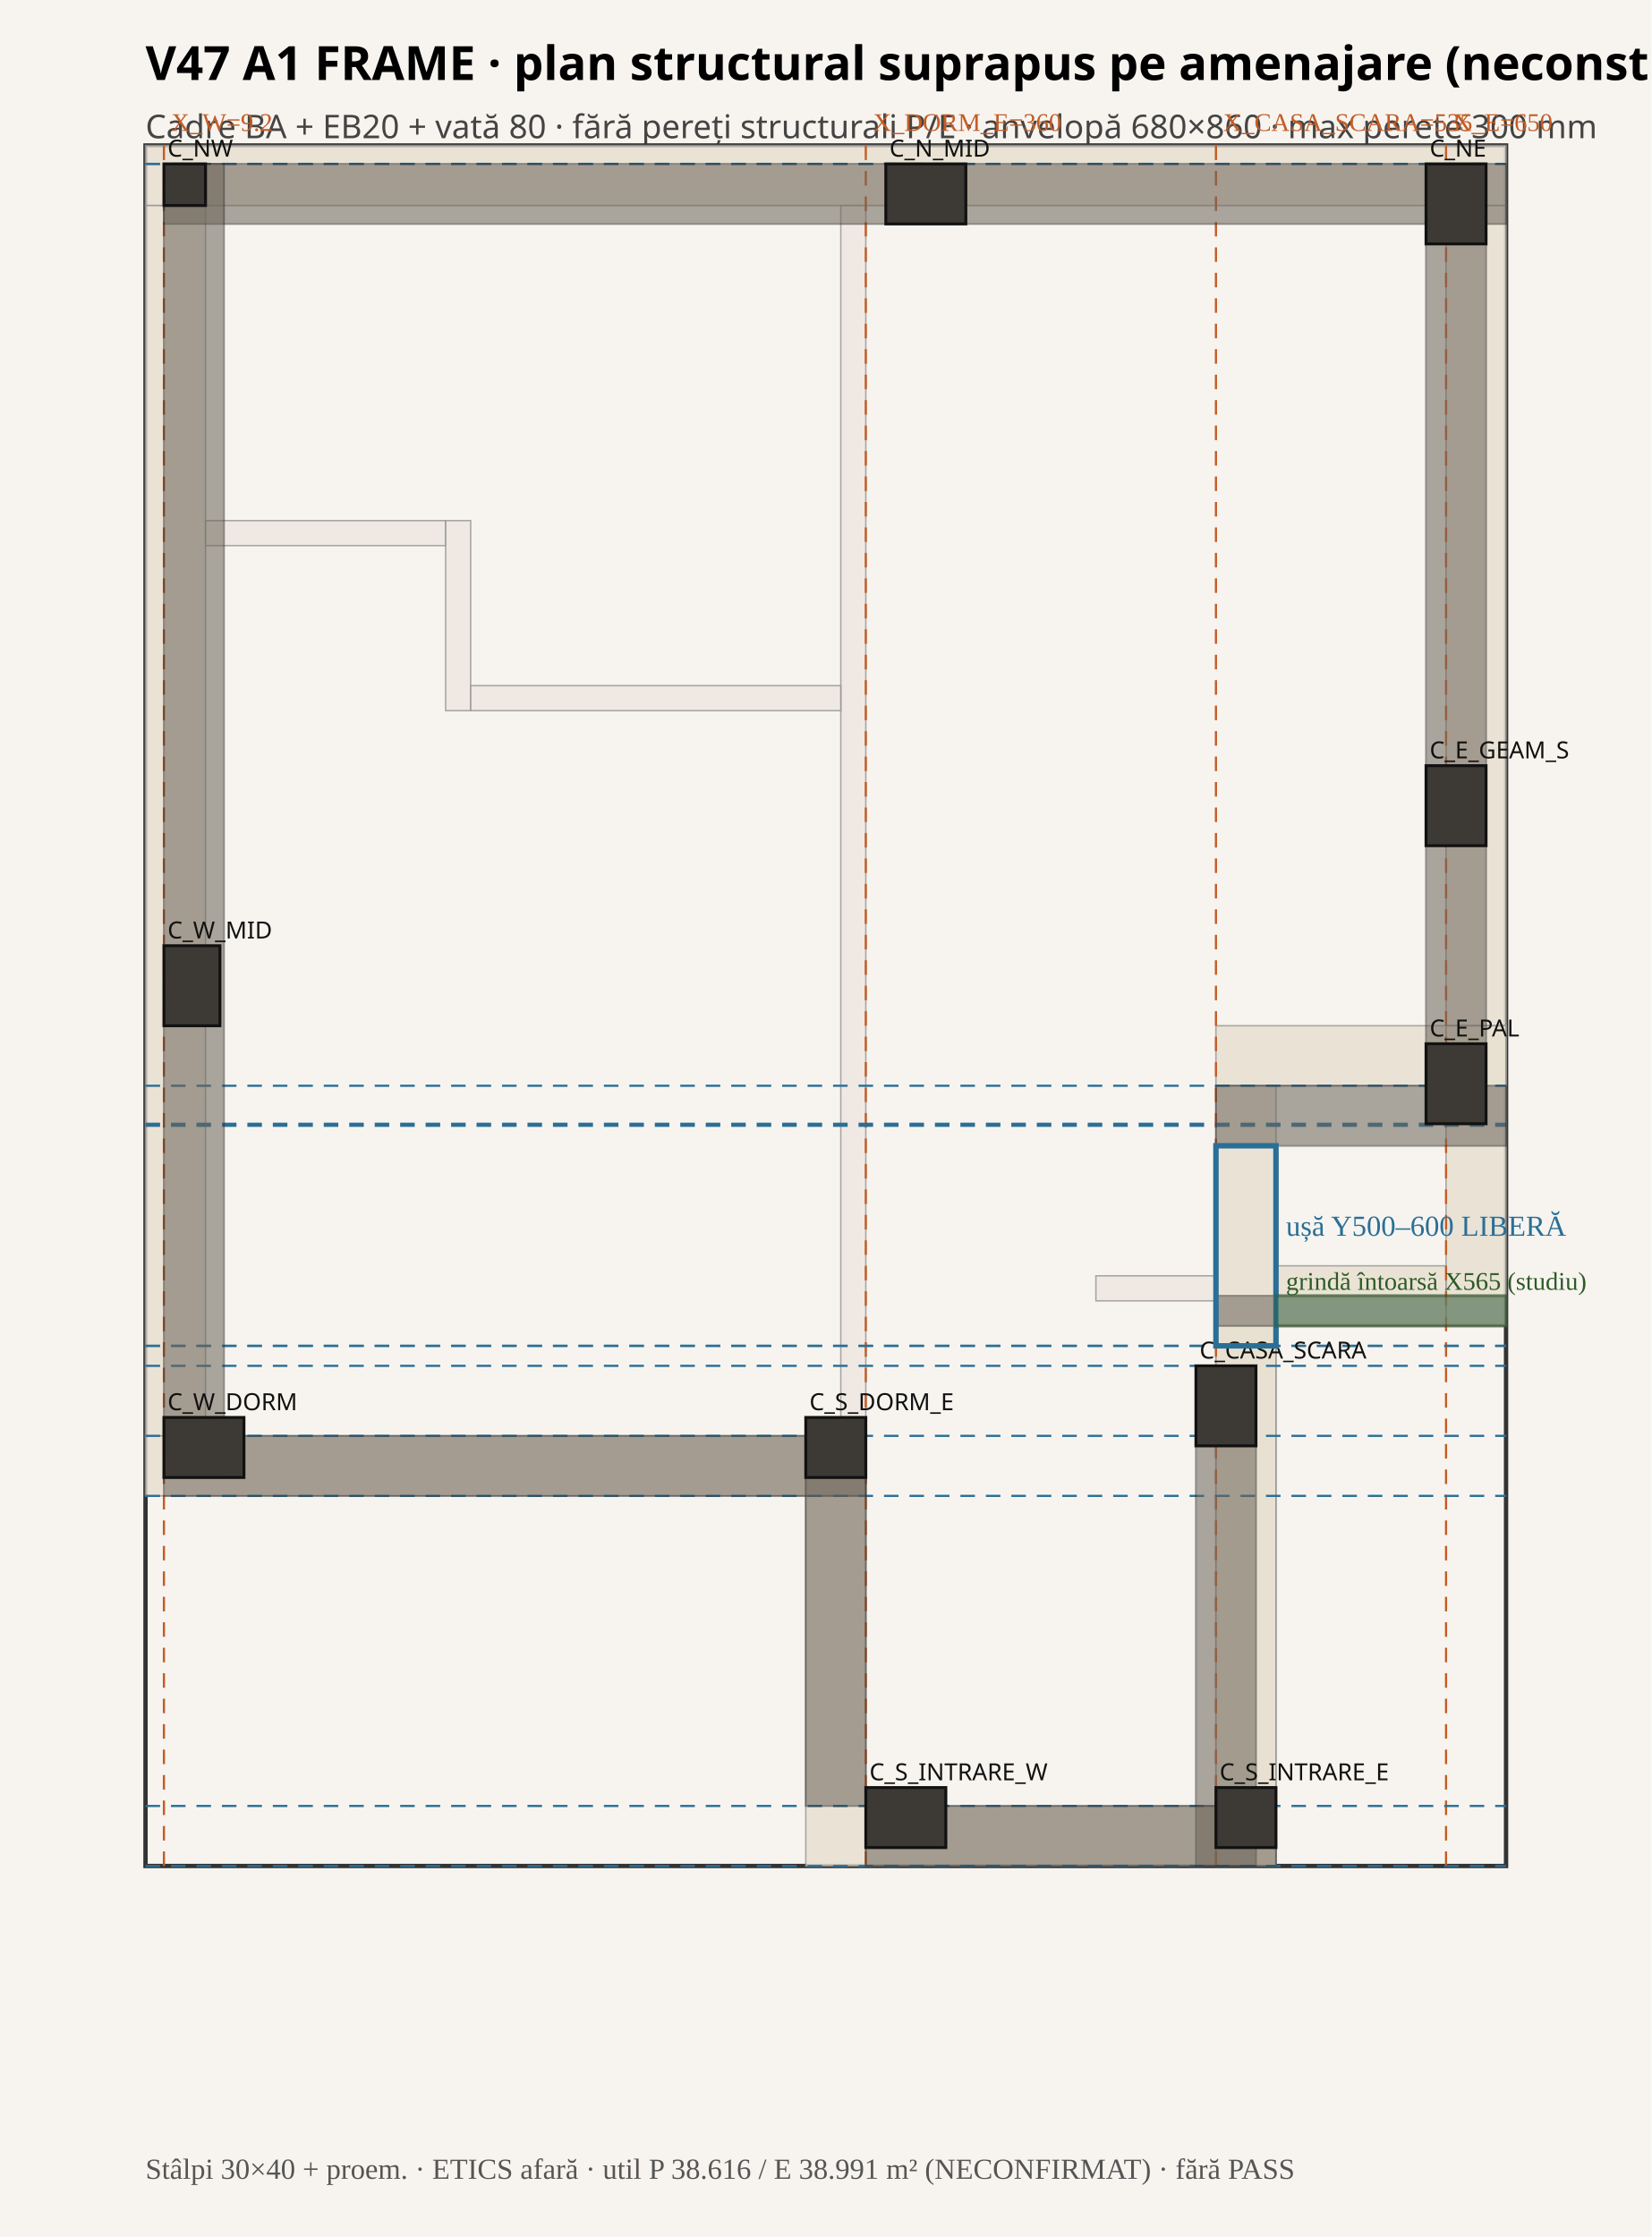
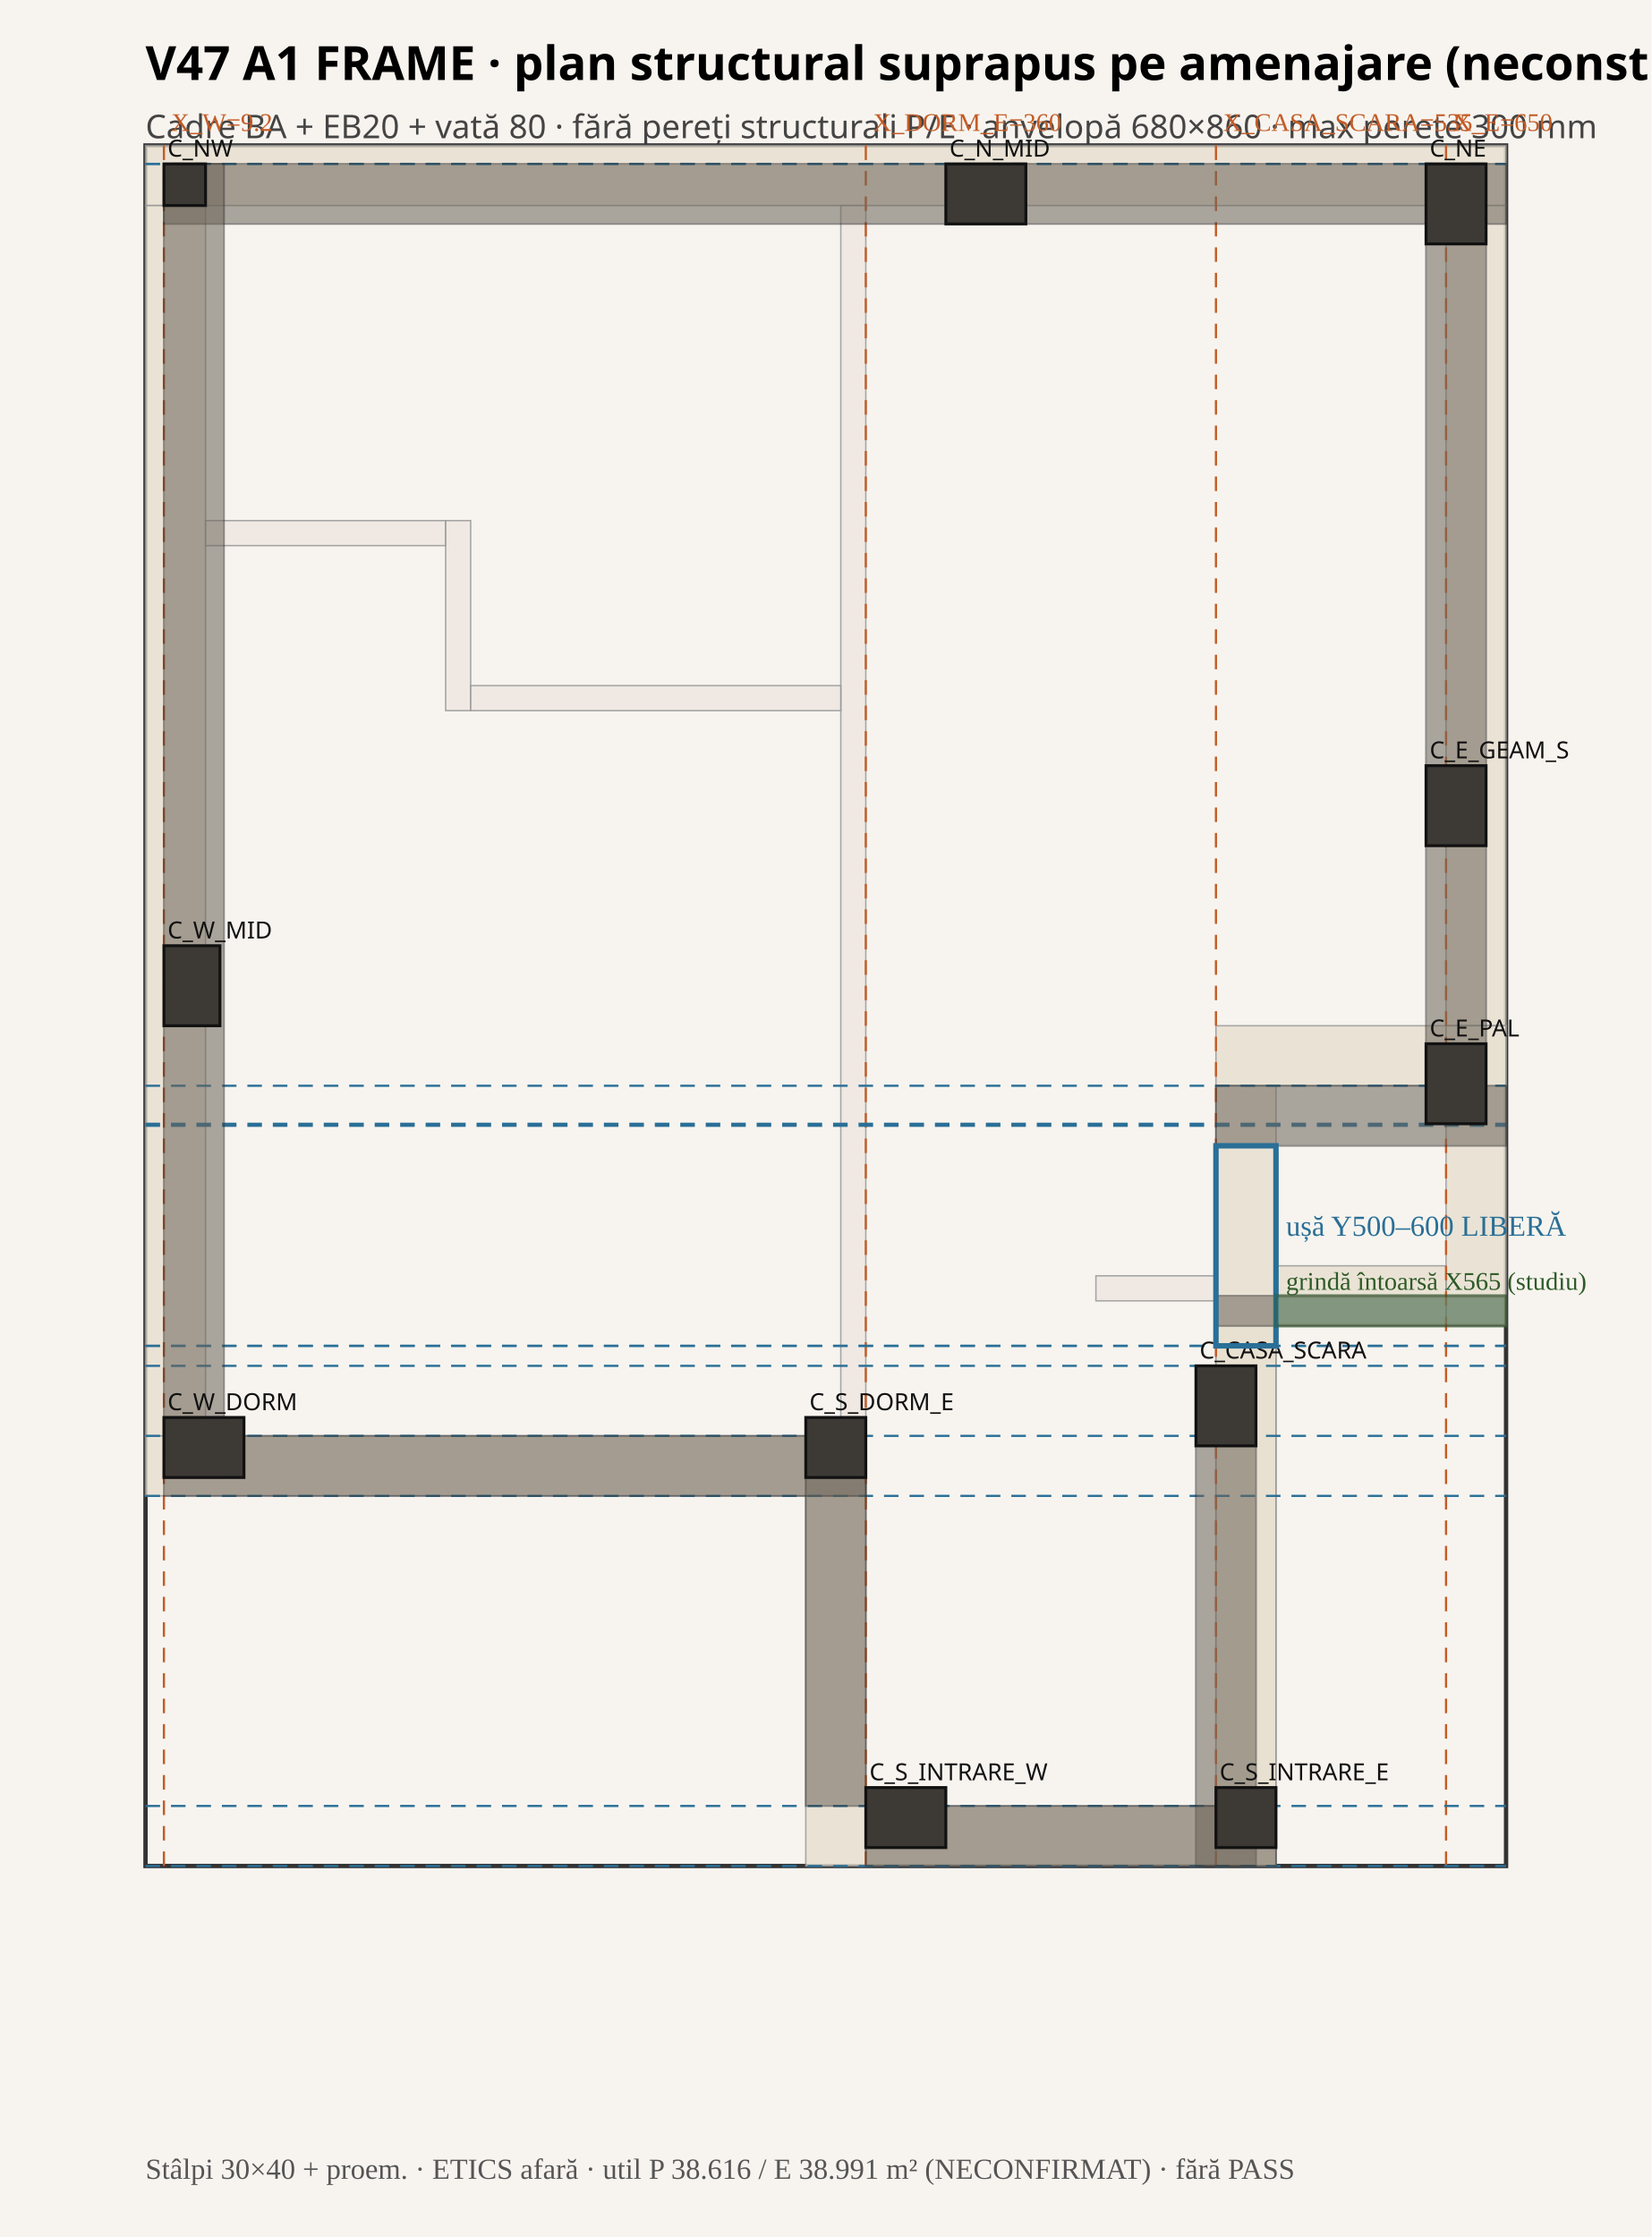
<svg xmlns="http://www.w3.org/2000/svg" width="454" height="615" viewBox="0 0 454 615">
  <rect width="100%" height="100%" fill="#f7f4ef" />
  <text x="40" y="22" font-size="13" font-weight="600" font-family="IBM Plex Sans,Segoe UI,sans-serif">V47 A1 FRAME · plan structural suprapus pe amenajare (neconstruibil)</text>
  <text x="40" y="38" font-size="9" fill="#444" font-family="IBM Plex Sans,Segoe UI,sans-serif">Cadre BA + EB20 + vată 80 · fără pereți structurali P/E · anvelopă 680×860 · max perete 300 mm</text>
  <rect x="40" y="40" width="374" height="473" fill="none" stroke="#333" stroke-width="1.2" />
  <rect x="40" y="40" width="374" height="16.5" fill="#e8e0d0" stroke="#999" stroke-width="0.4" opacity="0.85" />
  <rect x="40" y="56.5" width="16.5" height="338.25" fill="#e8e0d0" stroke="#999" stroke-width="0.4" opacity="0.85" />
  <rect x="397.5" y="56.5" width="16.5" height="225.5" fill="#e8e0d0" stroke="#999" stroke-width="0.4" opacity="0.85" />
  <rect x="334.25" y="282" width="79.75" height="16.5" fill="#e8e0d0" stroke="#999" stroke-width="0.4" opacity="0.85" />
  <rect x="238" y="496.5" width="96.25" height="16.5" fill="#e8e0d0" stroke="#999" stroke-width="0.4" opacity="0.85" />
  <rect x="40" y="394.75" width="198" height="16.5" fill="#e8e0d0" stroke="#999" stroke-width="0.4" opacity="0.85" />
  <rect x="231.125" y="56.5" width="6.875" height="338.25" fill="#eee8e0" stroke="#999" stroke-width="0.4" opacity="0.85" />
  <rect x="56.5" y="143.125" width="66" height="6.875" fill="#eee8e0" stroke="#999" stroke-width="0.4" opacity="0.85" />
  <rect x="122.5" y="143.125" width="6.875" height="52.25" fill="#eee8e0" stroke="#999" stroke-width="0.4" opacity="0.85" />
  <rect x="129.375" y="188.5" width="101.75" height="6.875" fill="#eee8e0" stroke="#999" stroke-width="0.4" opacity="0.85" />
  <rect x="334.25" y="364.5" width="16.5" height="148.5" fill="#e8e0d0" stroke="#999" stroke-width="0.4" opacity="0.85" />
  <rect x="301.25" y="350.75" width="33" height="6.875" fill="#eee8e0" stroke="#999" stroke-width="0.4" opacity="0.85" />
  <rect x="221.5" y="411.25" width="16.5" height="101.75" fill="#e8e0d0" stroke="#999" stroke-width="0.4" opacity="0.85" />
  <rect x="397.5" y="282" width="16.5" height="82.5" fill="#e8e0d0" stroke="#999" stroke-width="0.4" opacity="0.85" />
  <rect x="334.25" y="298.5" width="16.5" height="214.5" fill="#e8e0d0" stroke="#999" stroke-width="0.4" opacity="0.85" />
  <rect x="350.75" y="348" width="46.75" height="16.5" fill="#e8e0d0" stroke="#999" stroke-width="0.4" opacity="0.85" />
  <line x1="45.06" y1="40" x2="45.06" y2="513" stroke="#c45c26" stroke-width="0.6" stroke-dasharray="4 3" />
  <text x="47.06" y="36" font-size="7" fill="#c45c26">X_W=9.2</text>
  <line x1="334.25" y1="40" x2="334.25" y2="513" stroke="#c45c26" stroke-width="0.6" stroke-dasharray="4 3" />
  <text x="336.25" y="36" font-size="7" fill="#c45c26">X_CASA_SCARA=535</text>
  <line x1="397.5" y1="40" x2="397.5" y2="513" stroke="#c45c26" stroke-width="0.6" stroke-dasharray="4 3" />
  <text x="399.5" y="36" font-size="7" fill="#c45c26">X_E=650</text>
  <line x1="238" y1="40" x2="238" y2="513" stroke="#c45c26" stroke-width="0.6" stroke-dasharray="4 3" />
  <text x="240" y="36" font-size="7" fill="#c45c26">X_DORM_E=360</text>
  <line x1="40" y1="45.06" x2="414" y2="45.06" stroke="#2a6f97" stroke-width="0.6" stroke-dasharray="4 3" />
  <line x1="40" y1="45.06" x2="414" y2="45.06" stroke="#2a6f97" stroke-width="0.6" stroke-dasharray="4 3" />
  <line x1="40" y1="298.5" x2="414" y2="298.5" stroke="#2a6f97" stroke-width="0.6" stroke-dasharray="4 3" />
  <line x1="40" y1="308.95" x2="414" y2="308.95" stroke="#2a6f97" stroke-width="0.6" stroke-dasharray="4 3" />
  <line x1="40" y1="309.5" x2="414" y2="309.5" stroke="#2a6f97" stroke-width="0.6" stroke-dasharray="4 3" />
  <line x1="40" y1="370" x2="414" y2="370" stroke="#2a6f97" stroke-width="0.6" stroke-dasharray="4 3" />
  <line x1="40" y1="370" x2="414" y2="370" stroke="#2a6f97" stroke-width="0.6" stroke-dasharray="4 3" />
  <line x1="40" y1="375.5" x2="414" y2="375.5" stroke="#2a6f97" stroke-width="0.6" stroke-dasharray="4 3" />
  <line x1="40" y1="394.75" x2="414" y2="394.75" stroke="#2a6f97" stroke-width="0.6" stroke-dasharray="4 3" />
  <line x1="40" y1="411.25" x2="414" y2="411.25" stroke="#2a6f97" stroke-width="0.6" stroke-dasharray="4 3" />
  <line x1="40" y1="496.5" x2="414" y2="496.5" stroke="#2a6f97" stroke-width="0.6" stroke-dasharray="4 3" />
  <line x1="40" y1="513" x2="414" y2="513" stroke="#2a6f97" stroke-width="0.6" stroke-dasharray="4 3" />
  <rect x="45.06" y="45.06" width="368.94" height="16.5" fill="#6a6358" opacity="0.55" stroke="#333" stroke-width="0.5" />
  <rect x="45.06" y="45.06" width="16.5" height="361.13" fill="#6a6358" opacity="0.55" stroke="#333" stroke-width="0.5" />
  <rect x="392" y="45.06" width="16.5" height="263.89" fill="#6a6358" opacity="0.55" stroke="#333" stroke-width="0.5" />
  <rect x="328.75" y="375.5" width="16.5" height="137.5" fill="#6a6358" opacity="0.55" stroke="#333" stroke-width="0.5" />
  <rect x="350.75" y="356.25" width="63.25" height="8.25" fill="#6a6358" opacity="0.55" stroke="#333" stroke-width="0.5" />
  <rect x="334.25" y="356.25" width="16.5" height="8.25" fill="#6a6358" opacity="0.55" stroke="#333" stroke-width="0.5" />
  <rect x="45.06" y="394.75" width="192.94" height="16.5" fill="#6a6358" opacity="0.55" stroke="#333" stroke-width="0.5" />
  <rect x="221.5" y="394.75" width="16.5" height="101.75" fill="#6a6358" opacity="0.55" stroke="#333" stroke-width="0.5" />
  <rect x="238" y="496.5" width="112.75" height="16.5" fill="#6a6358" opacity="0.55" stroke="#333" stroke-width="0.5" />
  <rect x="334.25" y="298.5" width="79.75" height="16.5" fill="#6a6358" opacity="0.55" stroke="#333" stroke-width="0.5" />
  <rect x="45.06" y="45.06" width="11.44" height="11.44" fill="#3d3a36" stroke="#111" stroke-width="0.8" />
  <text x="46.06" y="43.06" font-size="6.5" fill="#111" font-family="IBM Plex Sans,Segoe UI,sans-serif">C_NW</text>
-   <rect x="243.5" y="45.06" width="22" height="16.5" fill="#3d3a36" stroke="#111" stroke-width="0.8" />
-   <text x="244.5" y="43.06" font-size="6.5" fill="#111" font-family="IBM Plex Sans,Segoe UI,sans-serif">C_N_MID</text>
+   <rect x="260" y="45.06" width="22" height="16.5" fill="#3d3a36" stroke="#111" stroke-width="0.8" />
+   <text x="261" y="43.06" font-size="6.5" fill="#111" font-family="IBM Plex Sans,Segoe UI,sans-serif">C_N_MID</text>
  <rect x="392" y="45.06" width="16.5" height="22" fill="#3d3a36" stroke="#111" stroke-width="0.8" />
  <text x="393" y="43.06" font-size="6.5" fill="#111" font-family="IBM Plex Sans,Segoe UI,sans-serif">C_NE</text>
  <rect x="45.06" y="260" width="15.4" height="22" fill="#3d3a36" stroke="#111" stroke-width="0.8" />
  <text x="46.06" y="258" font-size="6.5" fill="#111" font-family="IBM Plex Sans,Segoe UI,sans-serif">C_W_MID</text>
  <rect x="45.06" y="389.69" width="22" height="16.5" fill="#3d3a36" stroke="#111" stroke-width="0.8" />
  <text x="46.06" y="387.69" font-size="6.5" fill="#111" font-family="IBM Plex Sans,Segoe UI,sans-serif">C_W_DORM</text>
  <rect x="221.5" y="389.69" width="16.5" height="16.5" fill="#3d3a36" stroke="#111" stroke-width="0.8" />
  <text x="222.5" y="387.69" font-size="6.5" fill="#111" font-family="IBM Plex Sans,Segoe UI,sans-serif">C_S_DORM_E</text>
  <rect x="392" y="210.5" width="16.5" height="22" fill="#3d3a36" stroke="#111" stroke-width="0.8" />
  <text x="393" y="208.5" font-size="6.5" fill="#111" font-family="IBM Plex Sans,Segoe UI,sans-serif">C_E_GEAM_S</text>
  <rect x="392" y="286.95" width="16.5" height="22" fill="#3d3a36" stroke="#111" stroke-width="0.8" />
  <text x="393" y="284.95" font-size="6.5" fill="#111" font-family="IBM Plex Sans,Segoe UI,sans-serif">C_E_PAL</text>
  <rect x="328.75" y="375.5" width="16.5" height="22" fill="#3d3a36" stroke="#111" stroke-width="0.8" />
  <text x="329.75" y="373.5" font-size="6.5" fill="#111" font-family="IBM Plex Sans,Segoe UI,sans-serif">C_CASA_SCARA</text>
  <rect x="238" y="491.44" width="22" height="16.5" fill="#3d3a36" stroke="#111" stroke-width="0.8" />
  <text x="239" y="489.44" font-size="6.5" fill="#111" font-family="IBM Plex Sans,Segoe UI,sans-serif">C_S_INTRARE_W</text>
  <rect x="334.25" y="491.44" width="16.5" height="16.5" fill="#3d3a36" stroke="#111" stroke-width="0.8" />
  <text x="335.25" y="489.44" font-size="6.5" fill="#111" font-family="IBM Plex Sans,Segoe UI,sans-serif">C_S_INTRARE_E</text>
  <rect x="334.25" y="315" width="16.5" height="55" fill="none" stroke="#2a6f97" stroke-width="1.5" />
  <text x="353.5" y="339.75" font-size="8" fill="#2a6f97">ușă Y500–600 LIBERĂ</text>
  <rect x="350.75" y="356.25" width="63.25" height="8.25" fill="#5a8f6a" opacity="0.45" stroke="#2d5a27" />
  <text x="353.5" y="354.6" font-size="7" fill="#2d5a27">grindă întoarsă X565 (studiu)</text>
  <text x="40" y="599" font-size="8" fill="#555">Stâlpi 30×40 + proem. · ETICS afară · util P 38.616 / E 38.991 m² (NECONFIRMAT) · fără PASS</text>
</svg>
